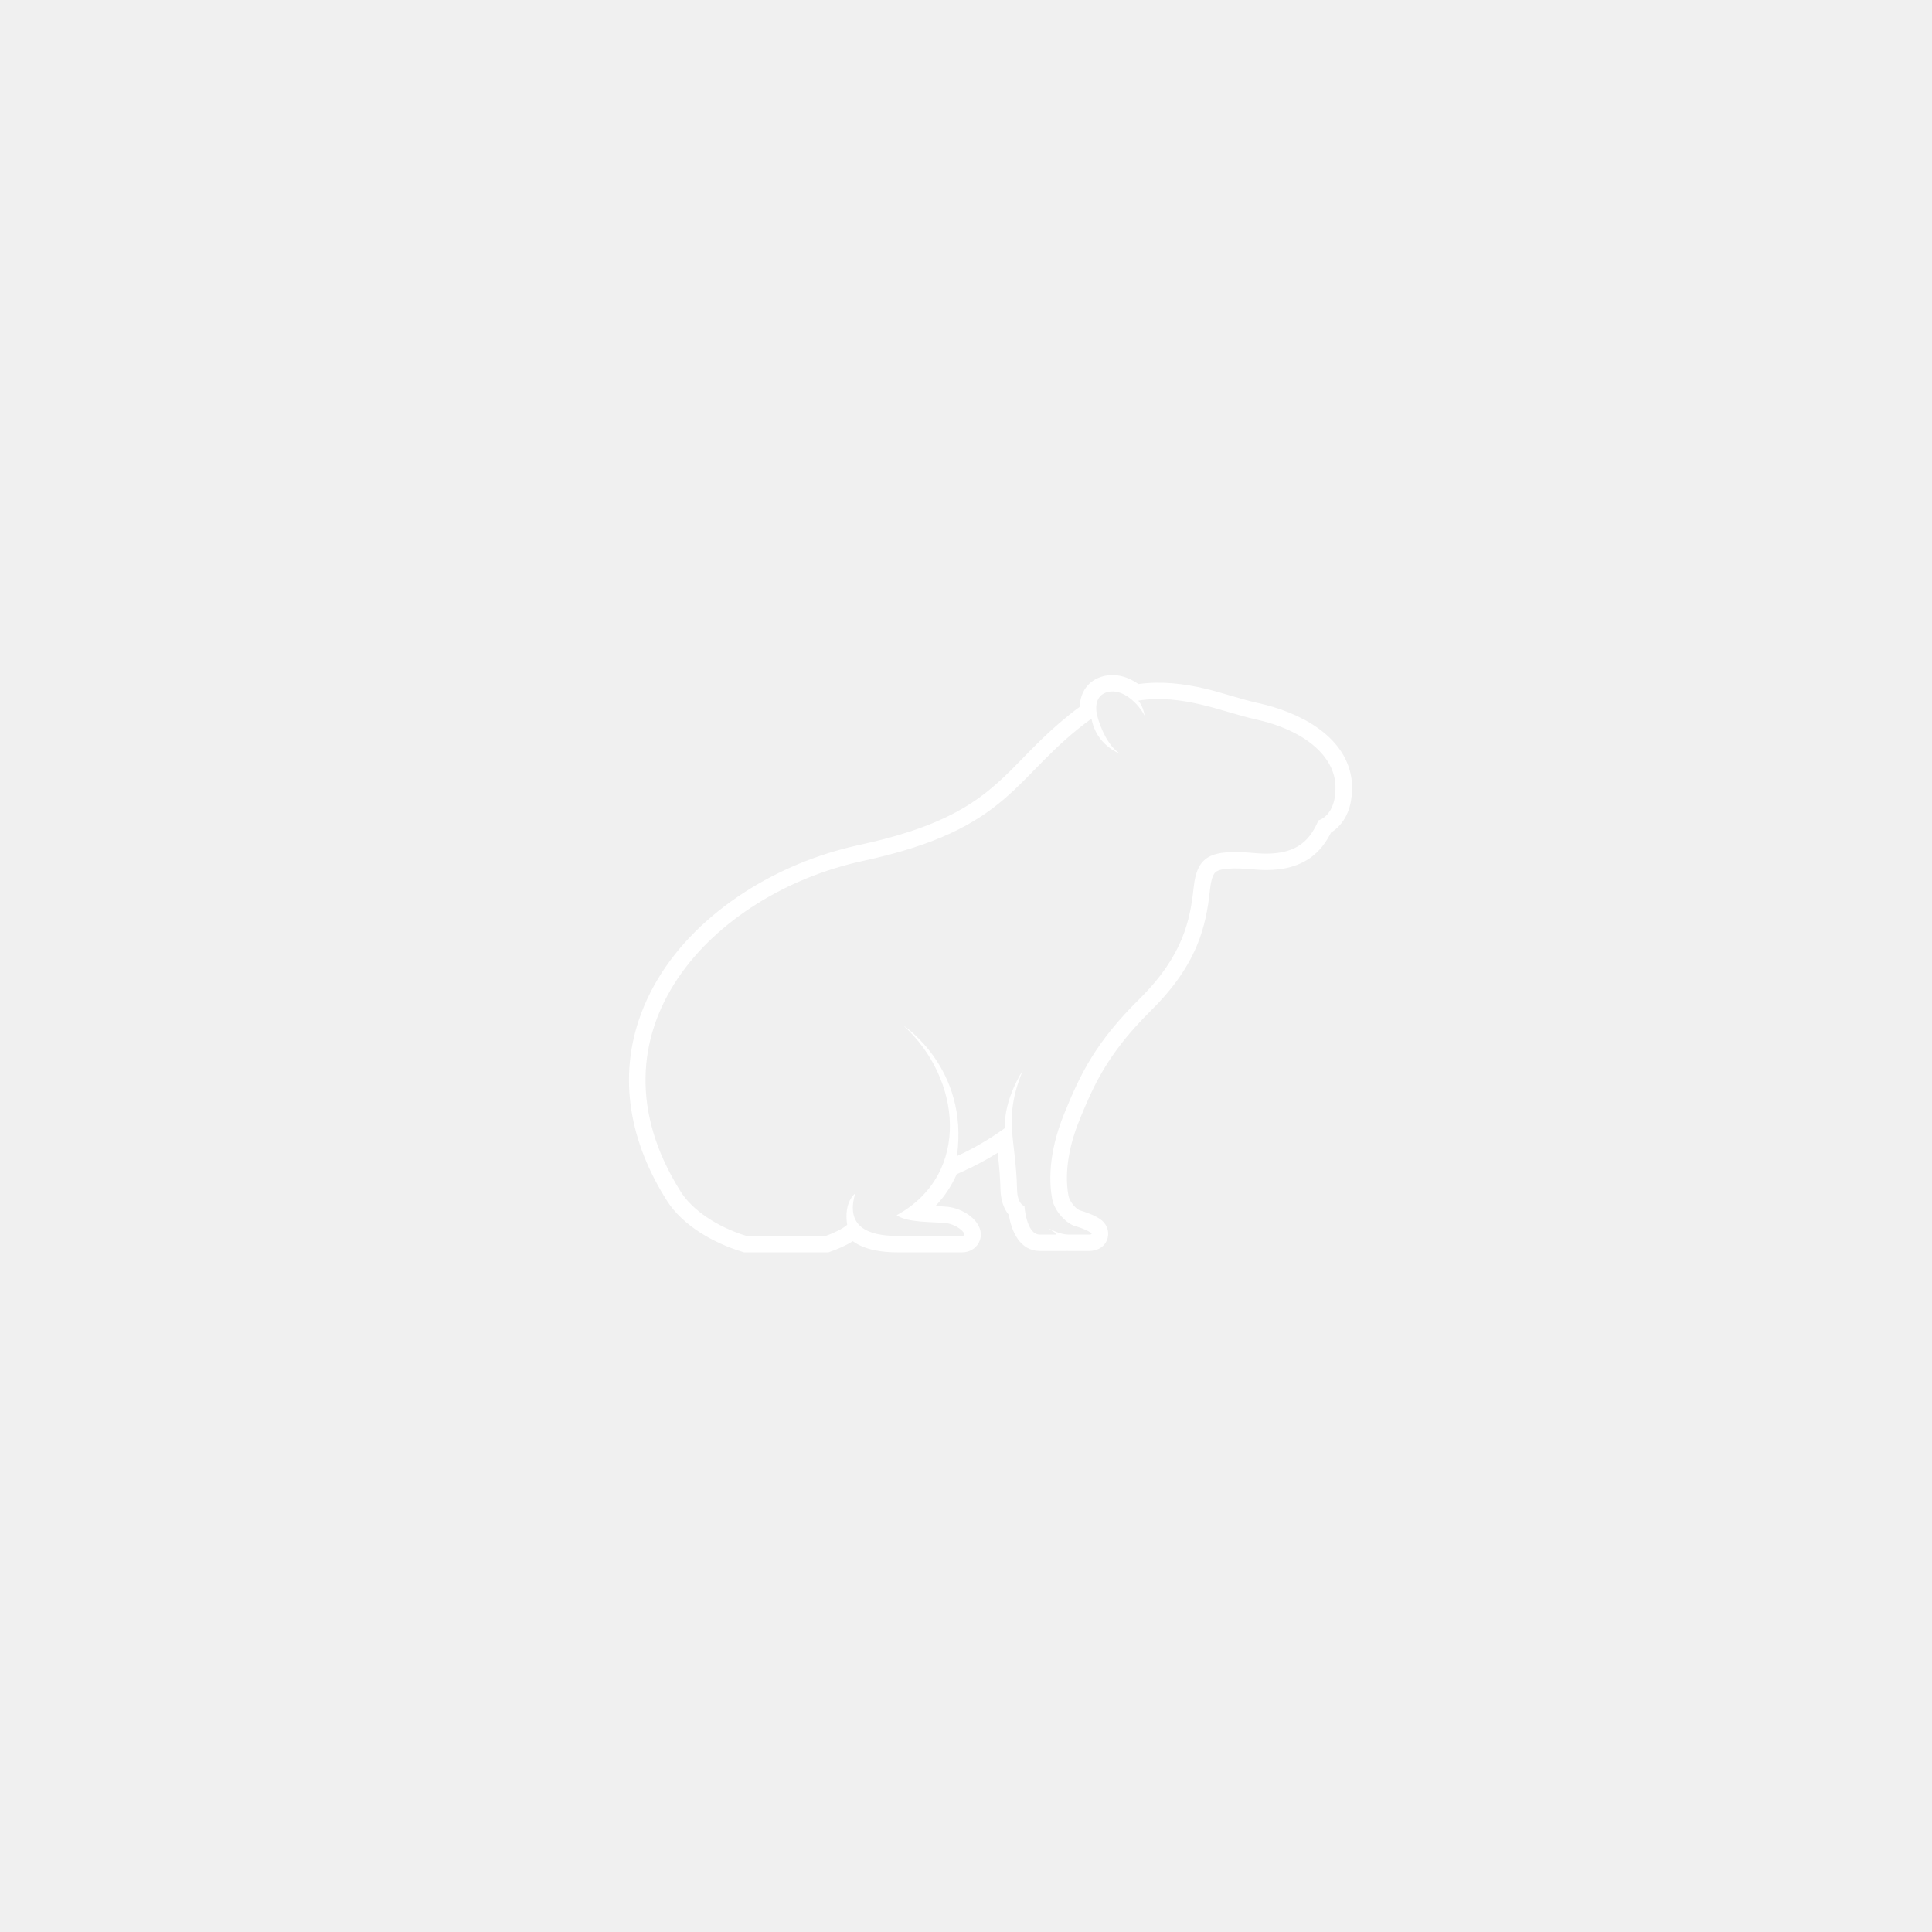
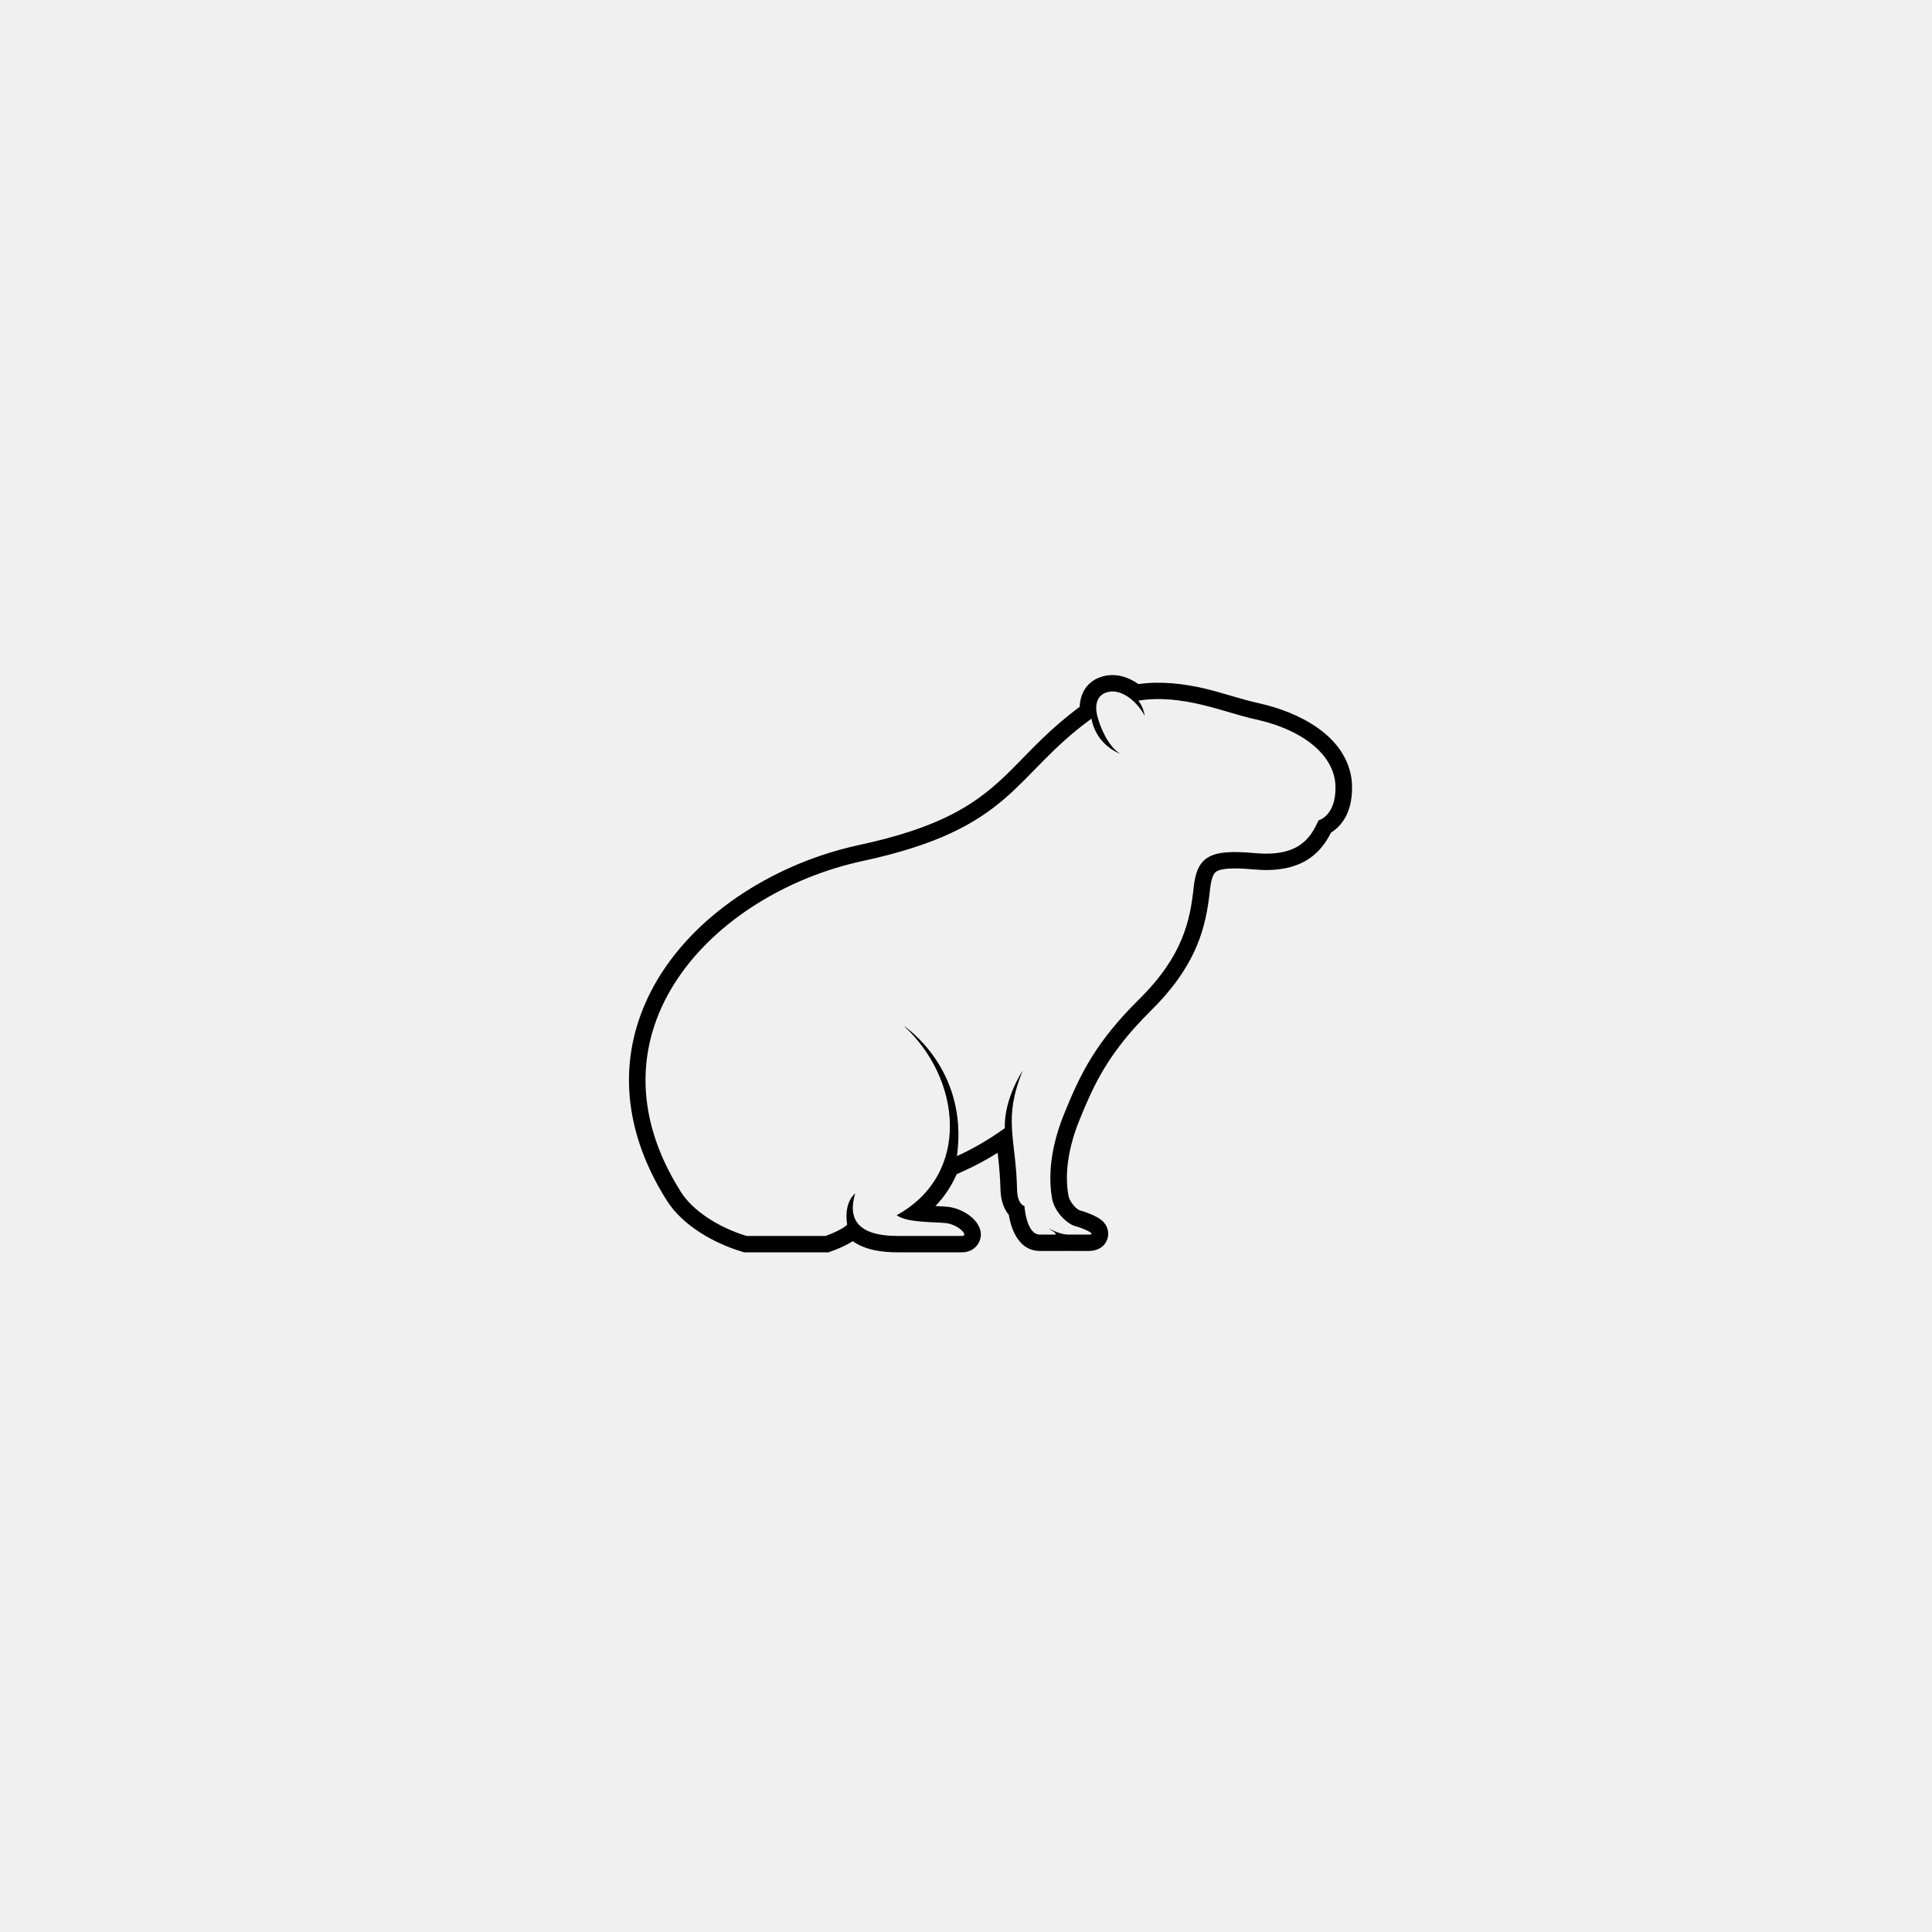
<svg xmlns="http://www.w3.org/2000/svg" width="110" zoomAndPan="magnify" viewBox="0 0 82.5 82.5" height="110" preserveAspectRatio="xMidYMid meet" version="1.0">
  <defs>
    <clipPath id="396e6477d7">
      <path d="M 26 28.73 L 57.75 28.73 L 57.75 53.48 L 26 53.48 Z M 26 28.73 " clip-rule="nonzero" />
    </clipPath>
  </defs>
  <g clip-path="url(#396e6477d7)">
-     <path fill="#ffffff" d="M 36.414 53 C 36.953 53.387 37.688 53.477 38.336 53.477 C 39.25 53.477 40.164 53.477 41.078 53.477 C 41.379 53.477 41.656 53.332 41.797 53.062 C 42.035 52.609 41.75 52.16 41.387 51.895 C 41.121 51.699 40.789 51.566 40.457 51.531 C 40.355 51.52 40.164 51.512 39.945 51.5 C 40.34 51.09 40.637 50.629 40.852 50.141 L 41.16 50 C 41.656 49.777 42.137 49.516 42.602 49.227 C 42.605 49.273 42.613 49.316 42.617 49.363 C 42.672 49.844 42.711 50.316 42.723 50.801 C 42.73 51.168 42.832 51.59 43.078 51.875 C 43.195 52.598 43.562 53.418 44.402 53.418 L 45.559 53.418 L 45.559 53.414 C 45.582 53.414 45.605 53.418 45.629 53.418 L 46.5 53.418 C 46.867 53.418 47.203 53.238 47.301 52.855 C 47.371 52.578 47.266 52.301 47.055 52.117 C 46.988 52.062 46.918 52.016 46.848 51.977 C 46.73 51.91 46.605 51.855 46.48 51.809 C 46.355 51.762 46.227 51.715 46.098 51.68 C 45.898 51.594 45.66 51.266 45.625 51.059 C 45.43 49.992 45.691 48.82 46.094 47.832 C 46.281 47.367 46.477 46.906 46.699 46.453 C 47.336 45.16 48.141 44.152 49.164 43.137 C 49.98 42.332 50.672 41.426 51.113 40.371 C 51.438 39.59 51.582 38.824 51.668 37.992 C 51.691 37.797 51.742 37.395 51.898 37.25 C 52.164 37 53.203 37.098 53.527 37.125 C 54.367 37.203 55.258 37.129 55.961 36.625 C 56.367 36.332 56.621 35.973 56.836 35.555 C 56.977 35.465 57.109 35.355 57.211 35.238 C 57.621 34.781 57.75 34.152 57.734 33.555 C 57.734 33.445 57.723 33.336 57.707 33.227 C 57.43 31.375 55.414 30.395 53.762 30.031 C 52.996 29.863 52.242 29.594 51.477 29.41 C 50.527 29.188 49.578 29.078 48.613 29.211 C 48.168 28.898 47.637 28.738 47.102 28.879 C 46.438 29.059 46.125 29.586 46.105 30.184 C 45.52 30.613 44.98 31.082 44.457 31.59 C 44.008 32.023 43.582 32.48 43.137 32.922 C 42.43 33.621 41.742 34.184 40.863 34.66 C 39.586 35.355 38.105 35.777 36.688 36.082 C 36.121 36.207 35.562 36.359 35.016 36.547 C 31.762 37.656 28.605 40 27.379 43.277 C 26.344 46.047 26.926 48.824 28.48 51.273 C 29.152 52.336 30.488 53.086 31.672 53.445 L 31.773 53.477 L 35.379 53.477 L 35.492 53.434 C 35.773 53.336 36.133 53.184 36.414 53 Z M 29.078 50.902 C 29.566 51.672 30.625 52.395 31.879 52.777 L 35.258 52.777 C 35.543 52.676 35.988 52.477 36.176 52.301 C 36.02 51.316 36.52 50.961 36.52 50.961 C 36.094 52.379 37.055 52.777 38.336 52.777 C 39.25 52.777 40.164 52.777 41.078 52.777 C 41.391 52.777 40.922 52.285 40.383 52.227 C 39.844 52.172 38.727 52.215 38.289 51.891 C 41.496 50.137 41.047 46.035 38.582 43.797 C 38.582 43.797 41.383 45.621 40.863 49.367 C 41.348 49.148 42.094 48.762 42.906 48.176 C 42.871 46.902 43.672 45.719 43.672 45.719 C 42.82 47.797 43.383 48.59 43.43 50.785 C 43.441 51.441 43.746 51.5 43.746 51.5 C 43.746 51.5 43.82 52.719 44.402 52.719 L 45.074 52.719 C 45.113 52.625 44.895 52.559 44.793 52.461 C 44.973 52.555 45.316 52.719 45.629 52.719 L 46.5 52.719 C 46.883 52.719 46.203 52.43 45.906 52.355 C 45.613 52.281 45.039 51.793 44.926 51.18 C 44.816 50.57 44.727 49.32 45.438 47.57 C 46.145 45.82 46.809 44.48 48.668 42.645 C 50.523 40.805 50.82 39.289 50.969 37.918 C 51.113 36.547 51.676 36.254 53.594 36.43 C 55.512 36.605 55.98 35.73 56.305 35.031 C 56.305 35.031 57.059 34.84 57.027 33.574 C 57 32.305 55.73 31.18 53.605 30.715 C 52.254 30.418 50.508 29.617 48.609 29.918 C 48.836 30.199 48.879 30.566 48.879 30.566 C 48.617 30.047 47.938 29.379 47.289 29.555 C 46.836 29.676 46.746 30.102 46.848 30.543 C 46.984 31.086 47.332 31.879 47.832 32.188 C 47.832 32.188 46.812 31.832 46.609 30.688 C 43.242 33.125 43.281 35.379 36.84 36.766 C 30.445 38.145 24.75 44.066 29.078 50.902 Z M 29.078 50.902 " fill-opacity="1" fill-rule="evenodd" />
+     <path fill="##2C2C2C" d="M 36.414 53 C 36.953 53.387 37.688 53.477 38.336 53.477 C 39.25 53.477 40.164 53.477 41.078 53.477 C 41.379 53.477 41.656 53.332 41.797 53.062 C 42.035 52.609 41.75 52.16 41.387 51.895 C 41.121 51.699 40.789 51.566 40.457 51.531 C 40.355 51.52 40.164 51.512 39.945 51.5 C 40.34 51.09 40.637 50.629 40.852 50.141 L 41.16 50 C 41.656 49.777 42.137 49.516 42.602 49.227 C 42.605 49.273 42.613 49.316 42.617 49.363 C 42.672 49.844 42.711 50.316 42.723 50.801 C 42.73 51.168 42.832 51.59 43.078 51.875 C 43.195 52.598 43.562 53.418 44.402 53.418 L 45.559 53.418 L 45.559 53.414 C 45.582 53.414 45.605 53.418 45.629 53.418 L 46.5 53.418 C 46.867 53.418 47.203 53.238 47.301 52.855 C 47.371 52.578 47.266 52.301 47.055 52.117 C 46.988 52.062 46.918 52.016 46.848 51.977 C 46.73 51.91 46.605 51.855 46.48 51.809 C 46.355 51.762 46.227 51.715 46.098 51.68 C 45.898 51.594 45.66 51.266 45.625 51.059 C 45.43 49.992 45.691 48.82 46.094 47.832 C 46.281 47.367 46.477 46.906 46.699 46.453 C 47.336 45.16 48.141 44.152 49.164 43.137 C 49.98 42.332 50.672 41.426 51.113 40.371 C 51.438 39.59 51.582 38.824 51.668 37.992 C 51.691 37.797 51.742 37.395 51.898 37.25 C 52.164 37 53.203 37.098 53.527 37.125 C 54.367 37.203 55.258 37.129 55.961 36.625 C 56.367 36.332 56.621 35.973 56.836 35.555 C 56.977 35.465 57.109 35.355 57.211 35.238 C 57.621 34.781 57.75 34.152 57.734 33.555 C 57.734 33.445 57.723 33.336 57.707 33.227 C 57.43 31.375 55.414 30.395 53.762 30.031 C 52.996 29.863 52.242 29.594 51.477 29.41 C 50.527 29.188 49.578 29.078 48.613 29.211 C 48.168 28.898 47.637 28.738 47.102 28.879 C 46.438 29.059 46.125 29.586 46.105 30.184 C 45.52 30.613 44.98 31.082 44.457 31.59 C 44.008 32.023 43.582 32.48 43.137 32.922 C 42.43 33.621 41.742 34.184 40.863 34.66 C 39.586 35.355 38.105 35.777 36.688 36.082 C 36.121 36.207 35.562 36.359 35.016 36.547 C 31.762 37.656 28.605 40 27.379 43.277 C 26.344 46.047 26.926 48.824 28.48 51.273 C 29.152 52.336 30.488 53.086 31.672 53.445 L 31.773 53.477 L 35.379 53.477 L 35.492 53.434 C 35.773 53.336 36.133 53.184 36.414 53 Z M 29.078 50.902 C 29.566 51.672 30.625 52.395 31.879 52.777 L 35.258 52.777 C 35.543 52.676 35.988 52.477 36.176 52.301 C 36.02 51.316 36.52 50.961 36.52 50.961 C 36.094 52.379 37.055 52.777 38.336 52.777 C 39.25 52.777 40.164 52.777 41.078 52.777 C 41.391 52.777 40.922 52.285 40.383 52.227 C 39.844 52.172 38.727 52.215 38.289 51.891 C 41.496 50.137 41.047 46.035 38.582 43.797 C 38.582 43.797 41.383 45.621 40.863 49.367 C 41.348 49.148 42.094 48.762 42.906 48.176 C 42.871 46.902 43.672 45.719 43.672 45.719 C 42.82 47.797 43.383 48.59 43.43 50.785 C 43.441 51.441 43.746 51.5 43.746 51.5 C 43.746 51.5 43.82 52.719 44.402 52.719 L 45.074 52.719 C 45.113 52.625 44.895 52.559 44.793 52.461 C 44.973 52.555 45.316 52.719 45.629 52.719 L 46.5 52.719 C 46.883 52.719 46.203 52.43 45.906 52.355 C 45.613 52.281 45.039 51.793 44.926 51.18 C 44.816 50.57 44.727 49.32 45.438 47.57 C 46.145 45.82 46.809 44.48 48.668 42.645 C 50.523 40.805 50.82 39.289 50.969 37.918 C 51.113 36.547 51.676 36.254 53.594 36.43 C 55.512 36.605 55.98 35.73 56.305 35.031 C 56.305 35.031 57.059 34.84 57.027 33.574 C 57 32.305 55.73 31.18 53.605 30.715 C 52.254 30.418 50.508 29.617 48.609 29.918 C 48.836 30.199 48.879 30.566 48.879 30.566 C 48.617 30.047 47.938 29.379 47.289 29.555 C 46.836 29.676 46.746 30.102 46.848 30.543 C 46.984 31.086 47.332 31.879 47.832 32.188 C 47.832 32.188 46.812 31.832 46.609 30.688 C 43.242 33.125 43.281 35.379 36.84 36.766 C 30.445 38.145 24.75 44.066 29.078 50.902 Z M 29.078 50.902 " fill-opacity="1" fill-rule="evenodd" />
  </g>
</svg>
